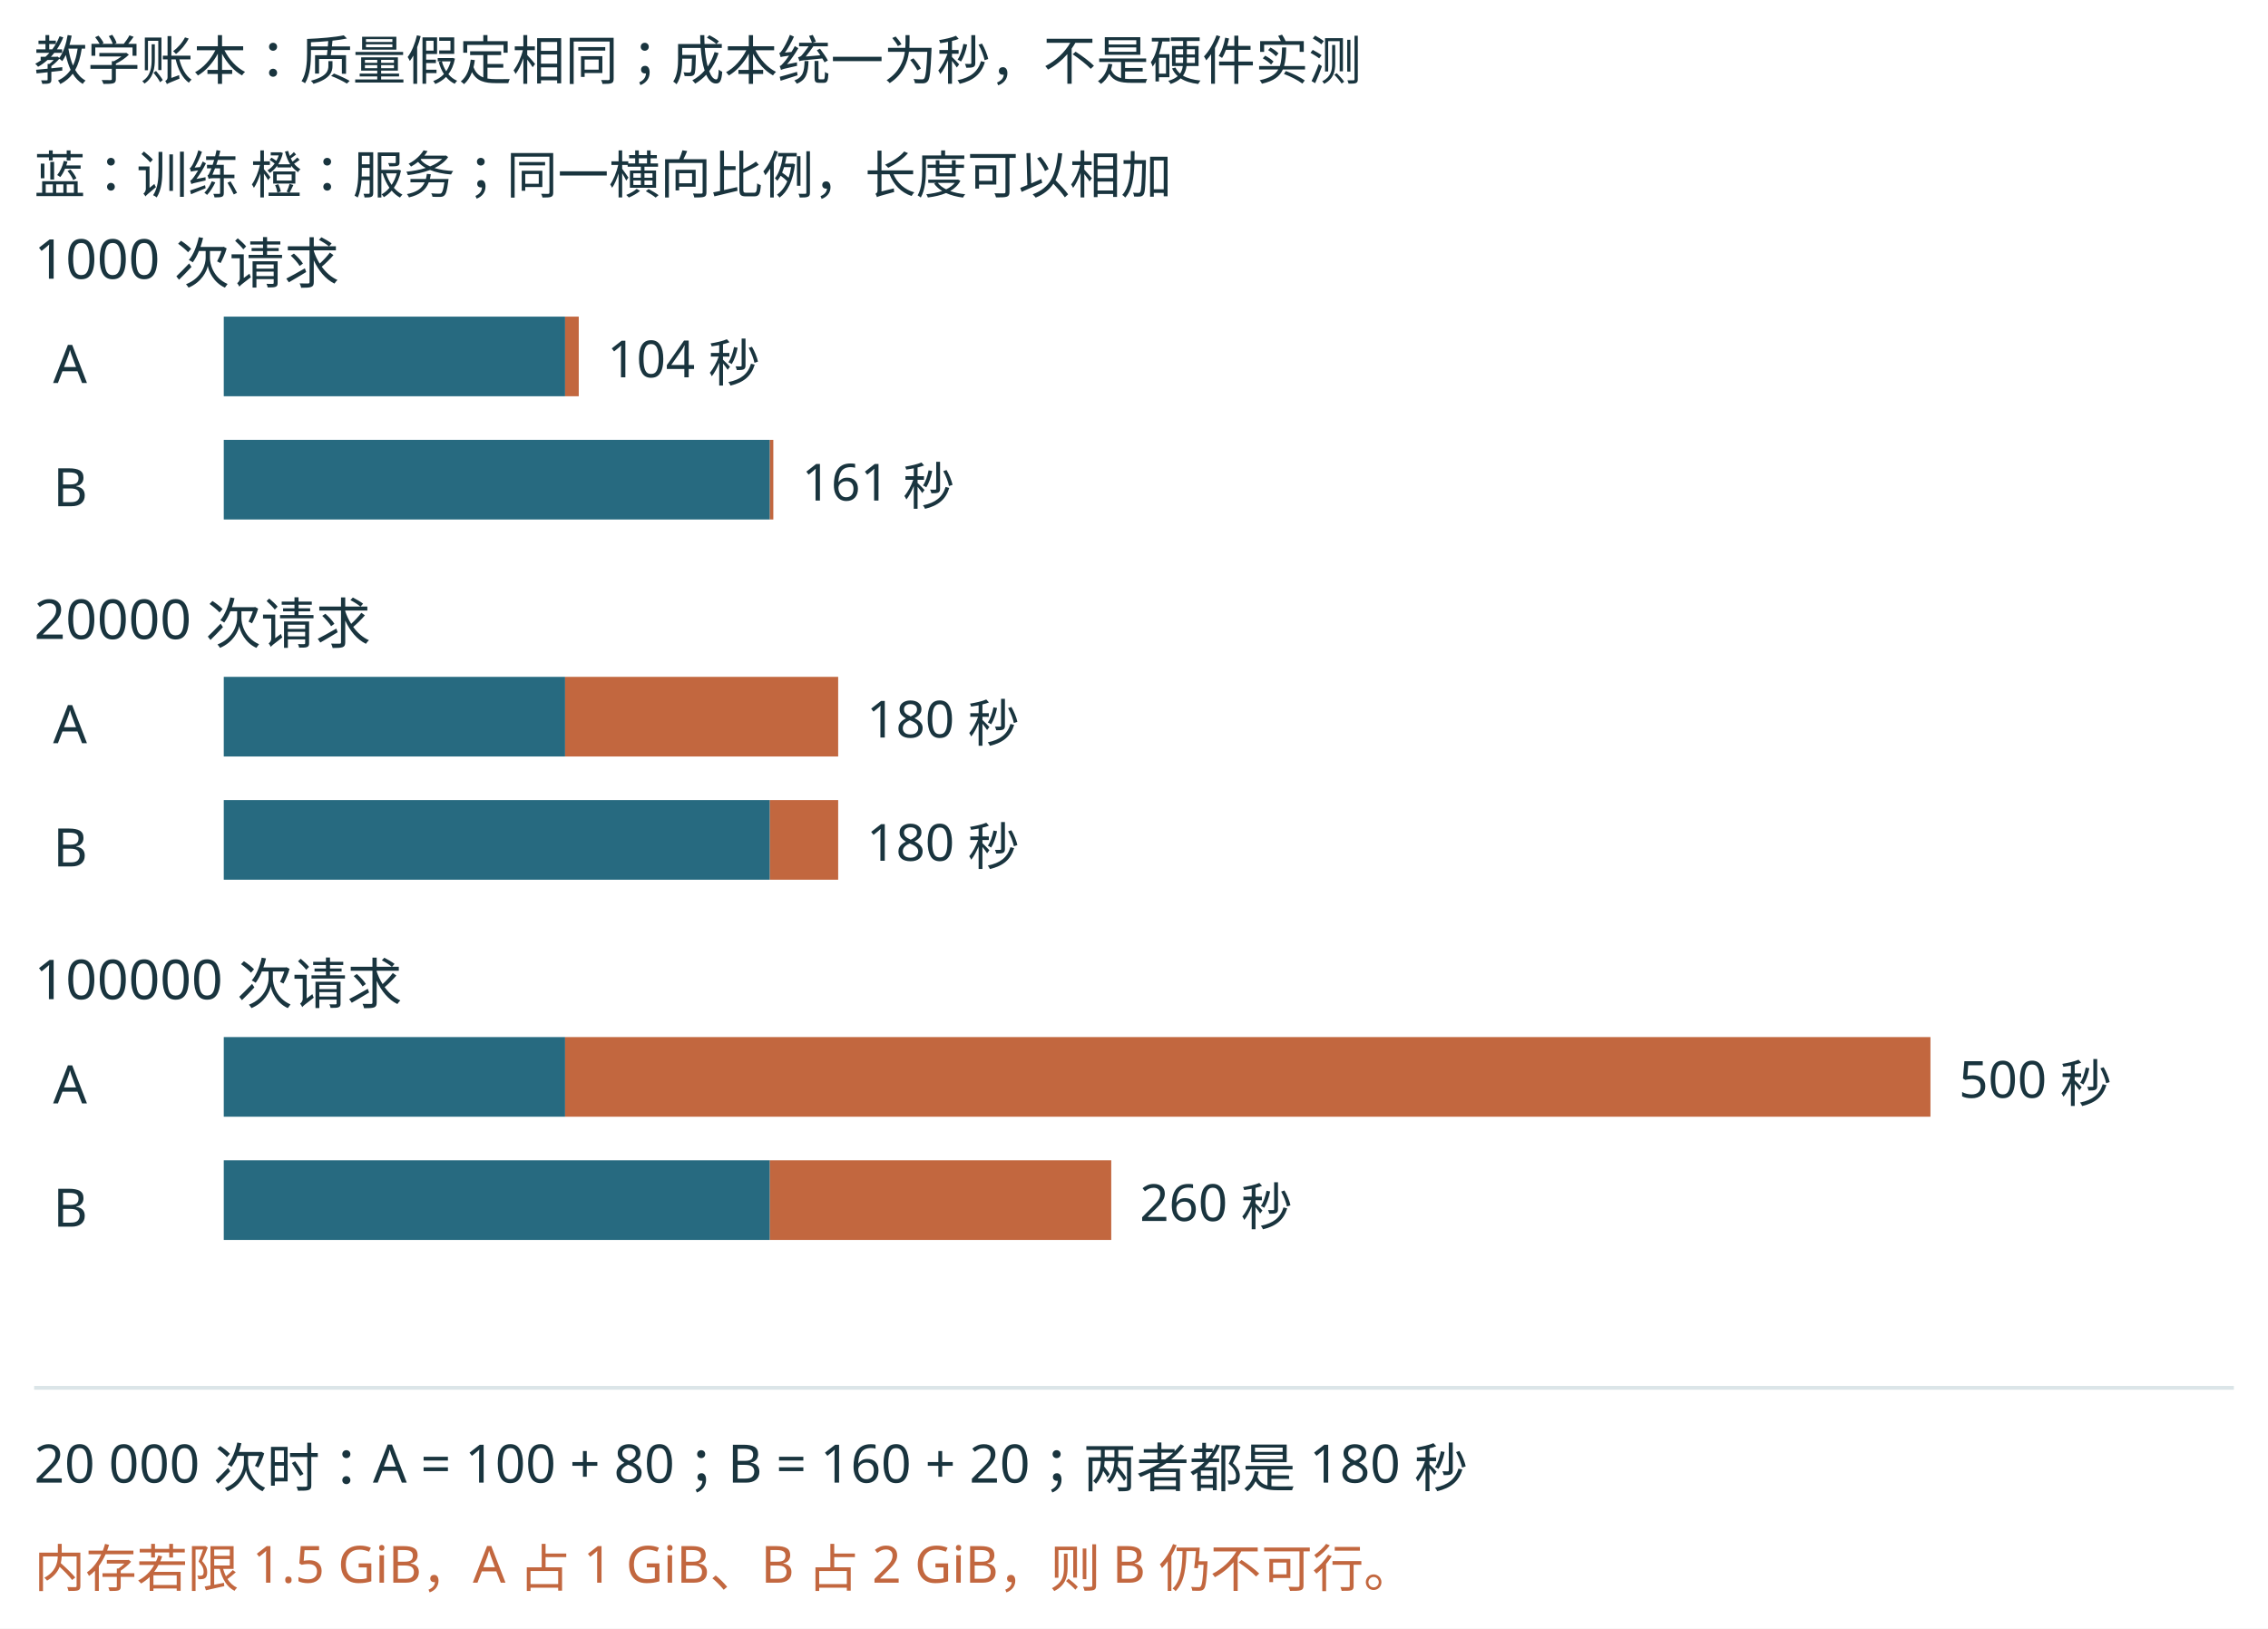
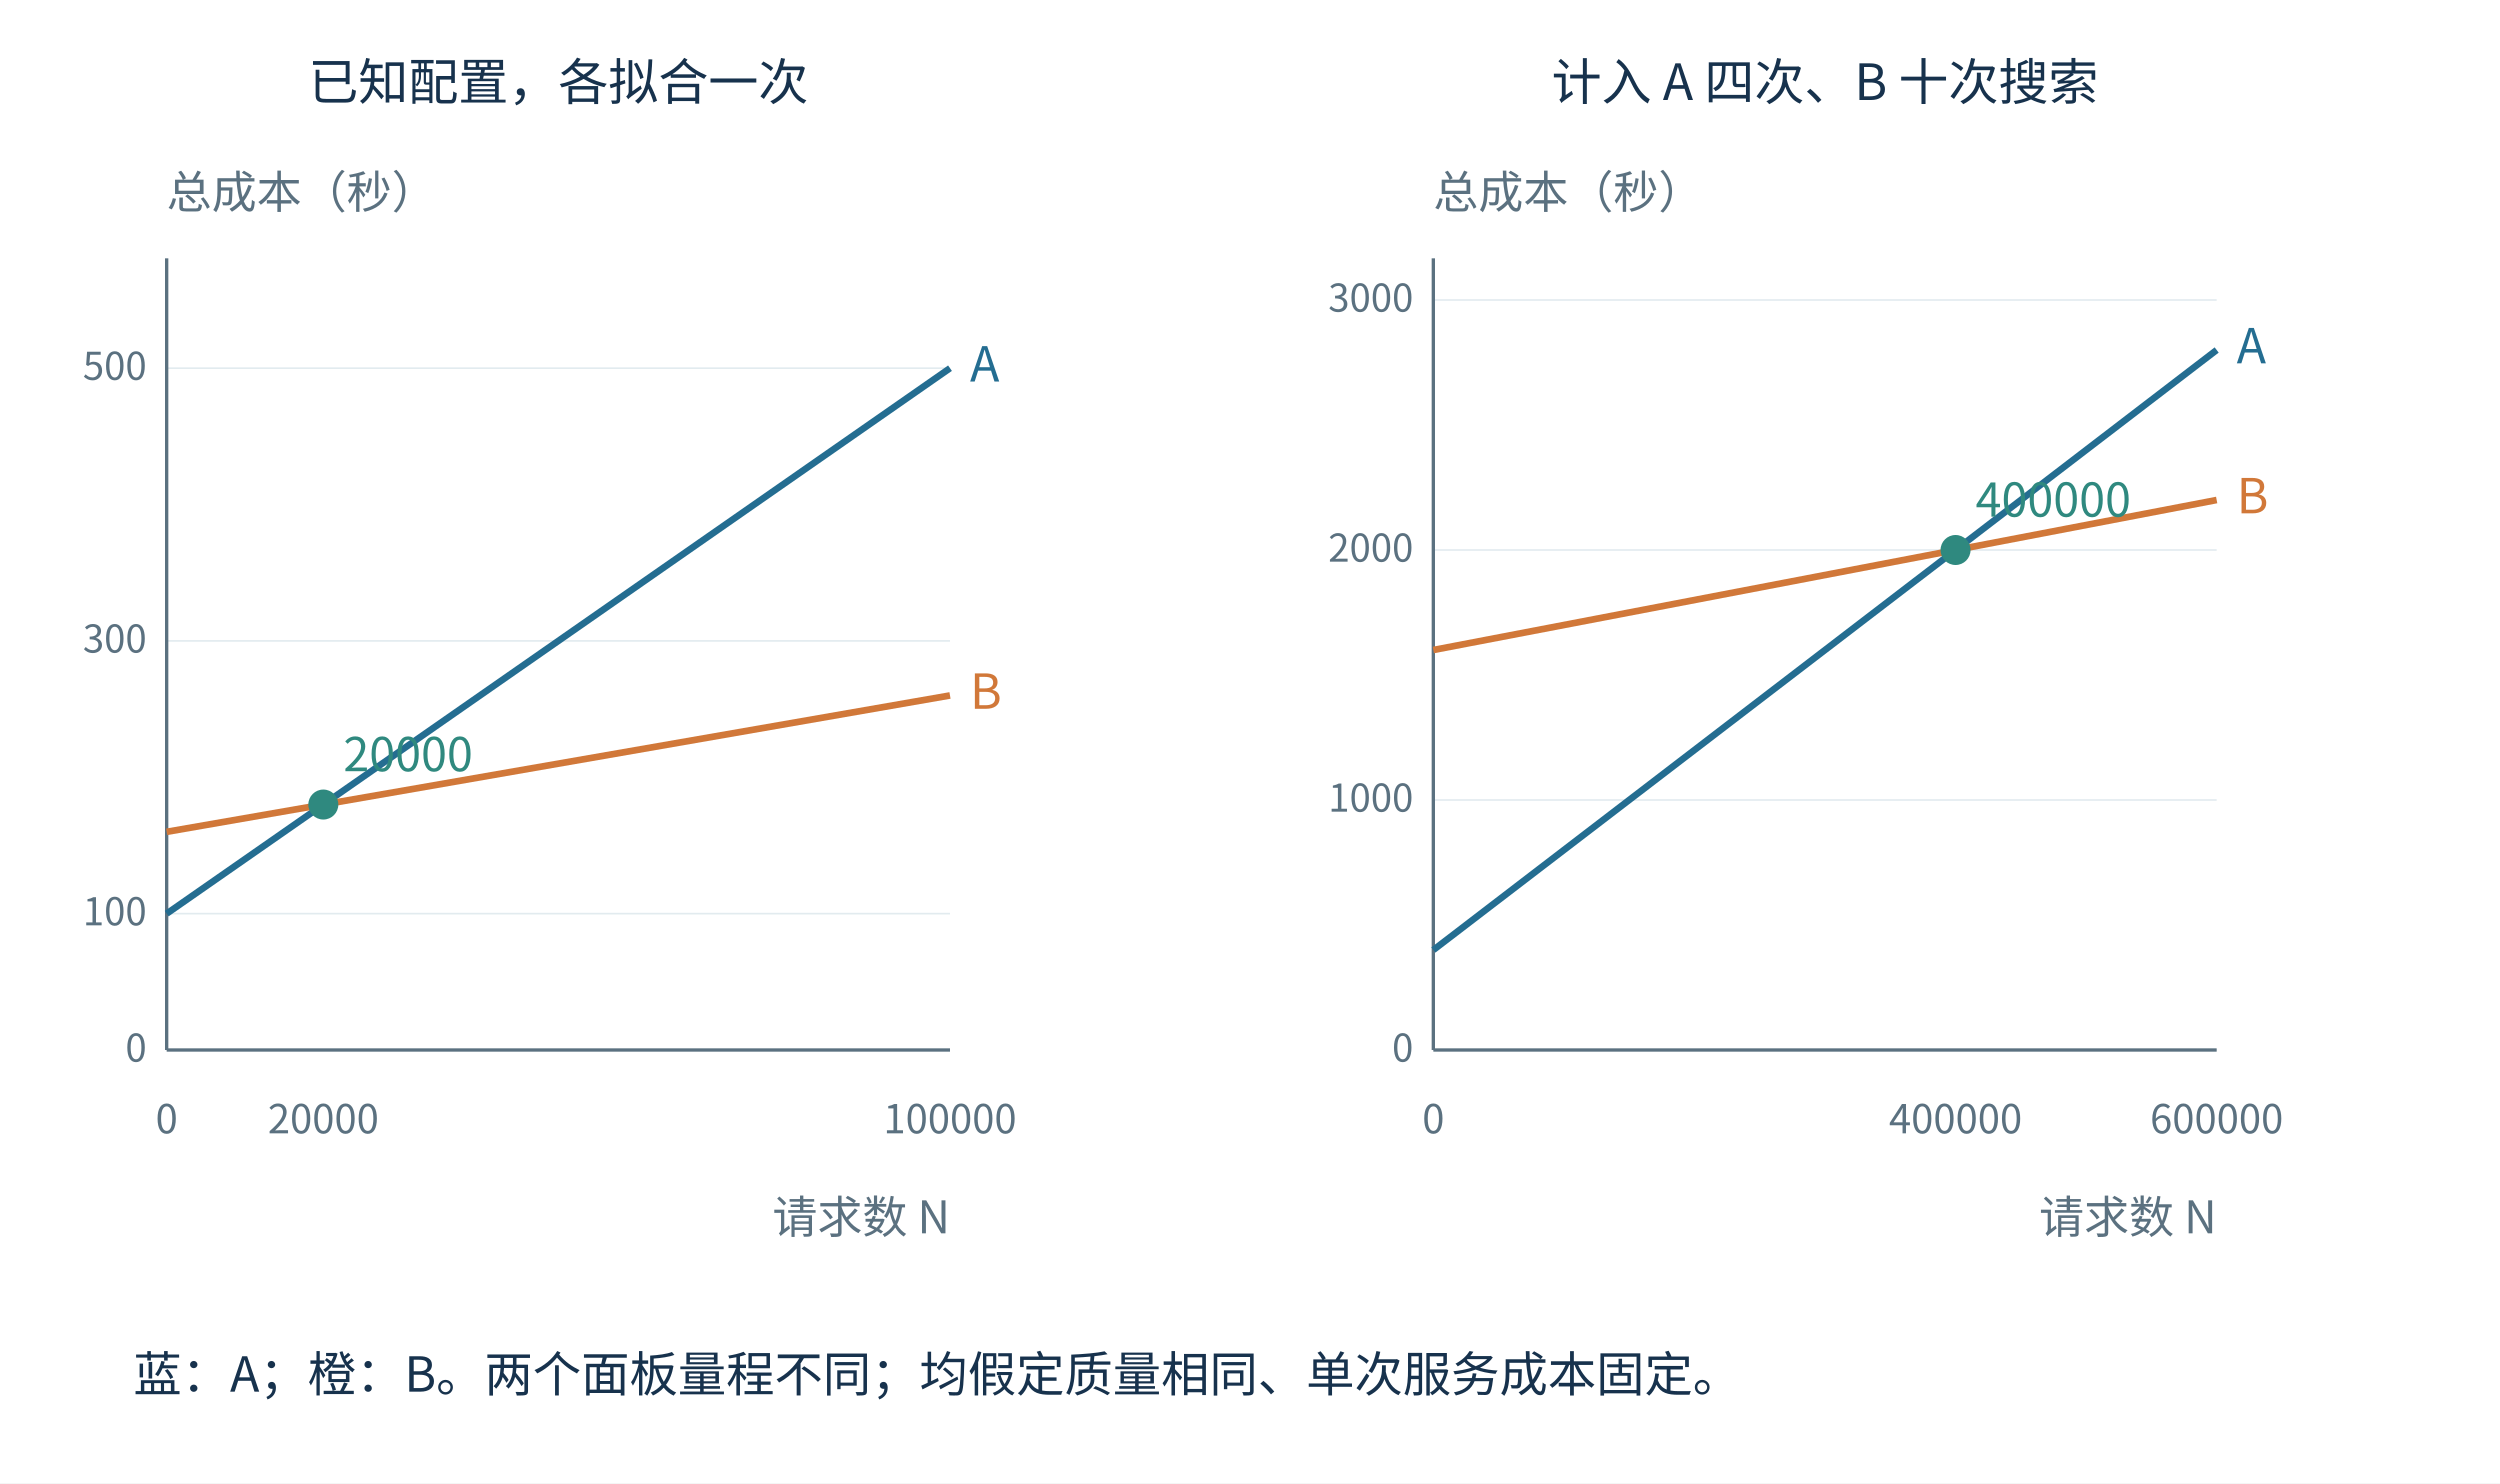
- <svg xmlns="http://www.w3.org/2000/svg" width="1196" height="859" viewBox="42 83 1196 859" role="img">
-   <rect x="42" y="83" width="1196" height="859" fill="#ffffff" />
-   <rect width="1280" height="940" fill="white" />
-   <g font-family="Microsoft YaHei, sans-serif">
-     <text x="60" y="125" font-size="28" fill="#19343e" text-anchor="start">教学账本：质量假定相同；成本统一为秒，不是硬件实测</text>
-     <text x="60" y="185" font-size="27" fill="#19343e" text-anchor="start">蓝：训练          橙：服务；同一横向比例，长度可以相加</text>
-     <text x="60" y="230" font-size="29" fill="#19343e" text-anchor="start">1000 次请求</text>
-     <text x="70" y="285" font-size="28" fill="#19343e" text-anchor="start">A</text>
-     <rect x="160" y="250" width="180.0" height="42" fill="#276a80" />
-     <rect x="340.0" y="250" width="7.2" height="42" fill="#c2673f" />
-     <text x="362.2" y="282" font-size="27" fill="#19343e" text-anchor="start">104 秒</text>
-     <text x="70" y="350" font-size="28" fill="#19343e" text-anchor="start">B</text>
-     <rect x="160" y="315" width="288.0" height="42" fill="#276a80" />
-     <rect x="448.0" y="315" width="1.8" height="42" fill="#c2673f" />
-     <text x="464.8" y="347" font-size="27" fill="#19343e" text-anchor="start">161 秒</text>
-     <text x="60" y="420" font-size="29" fill="#19343e" text-anchor="start">20000 次请求</text>
-     <text x="70" y="475" font-size="28" fill="#19343e" text-anchor="start">A</text>
-     <rect x="160" y="440" width="180.0" height="42" fill="#276a80" />
-     <rect x="340.0" y="440" width="144.0" height="42" fill="#c2673f" />
-     <text x="499.0" y="472" font-size="27" fill="#19343e" text-anchor="start">180 秒</text>
-     <text x="70" y="540" font-size="28" fill="#19343e" text-anchor="start">B</text>
-     <rect x="160" y="505" width="288.0" height="42" fill="#276a80" />
-     <rect x="448.0" y="505" width="36.0" height="42" fill="#c2673f" />
-     <text x="499.0" y="537" font-size="27" fill="#19343e" text-anchor="start">180 秒</text>
-     <text x="60" y="610" font-size="29" fill="#19343e" text-anchor="start">100000 次请求</text>
-     <text x="70" y="665" font-size="28" fill="#19343e" text-anchor="start">A</text>
-     <rect x="160" y="630" width="180.0" height="42" fill="#276a80" />
-     <rect x="340.0" y="630" width="720.0" height="42" fill="#c2673f" />
-     <text x="1075.0" y="662" font-size="27" fill="#19343e" text-anchor="start">500 秒</text>
-     <text x="70" y="730" font-size="28" fill="#19343e" text-anchor="start">B</text>
-     <rect x="160" y="695" width="288.0" height="42" fill="#276a80" />
-     <rect x="448.0" y="695" width="180.0" height="42" fill="#c2673f" />
-     <text x="643.0" y="727" font-size="27" fill="#19343e" text-anchor="start">260 秒</text>
-     <line x1="60" y1="815" x2="1220" y2="815" stroke="#dbe5e8" stroke-width="2" />
-     <text x="60" y="865" font-size="28" fill="#19343e" text-anchor="start">20 000 次时：A = 100 + 80；B = 160 + 20；两者都是 180 秒</text>
-     <text x="60" y="920" font-size="27" fill="#c2673f" text-anchor="start">内存若限 1.5 GiB，A 占 1 GiB、B 占 2 GiB，则 B 仍不可行。</text>
-   </g>
+ <svg xmlns="http://www.w3.org/2000/svg" width="1500" height="890" viewBox="0 0 1500 890" role="img">
+   <rect width="1500" height="890" fill="white" />
+   <style>text{font-family:Microsoft YaHei,Noto Sans CJK SC,sans-serif;fill:#17324d}</style>
+   <text x="335" y="60" font-size="30" text-anchor="middle" font-weight="normal" style="fill:#17324d">已知配置，各拟合一次</text>
+   <text x="100" y="125" font-size="27" text-anchor="start" font-weight="normal" style="fill:#5b7180">总成本（秒）</text>
+   <line x1="100" y1="630.0" x2="570" y2="630.0" stroke="#e2ebef" stroke-width="1" />
+   <text x="88" y="637.0" font-size="23" text-anchor="end" font-weight="normal" style="fill:#5b7180">0</text>
+   <line x1="100" y1="548.182" x2="570" y2="548.182" stroke="#e2ebef" stroke-width="1" />
+   <text x="88" y="555.182" font-size="23" text-anchor="end" font-weight="normal" style="fill:#5b7180">100</text>
+   <line x1="100" y1="384.545" x2="570" y2="384.545" stroke="#e2ebef" stroke-width="1" />
+   <text x="88" y="391.545" font-size="23" text-anchor="end" font-weight="normal" style="fill:#5b7180">300</text>
+   <line x1="100" y1="220.909" x2="570" y2="220.909" stroke="#e2ebef" stroke-width="1" />
+   <text x="88" y="227.909" font-size="23" text-anchor="end" font-weight="normal" style="fill:#5b7180">500</text>
+   <line x1="100" y1="630" x2="570" y2="630" stroke="#5b7180" stroke-width="2" />
+   <line x1="100" y1="155" x2="100" y2="630" stroke="#5b7180" stroke-width="2" />
+   <line x1="100.0" y1="548.182" x2="570.0" y2="220.909" stroke="#246d91" stroke-width="4" />
+   <text x="582.0" y="228.909" font-size="29" text-anchor="start" font-weight="normal" style="fill:#246d91">A</text>
+   <line x1="100.0" y1="499.091" x2="570.0" y2="417.273" stroke="#d17839" stroke-width="4" />
+   <text x="582.0" y="425.273" font-size="29" text-anchor="start" font-weight="normal" style="fill:#d17839">B</text>
+   <circle cx="194.0" cy="482.727" r="9" fill="#2f897f" stroke="none" stroke-width="1" />
+   <text x="206.0" y="462.727" font-size="28" text-anchor="start" font-weight="normal" style="fill:#2f897f">20000</text>
+   <text x="100.0" y="680" font-size="24" text-anchor="middle" font-weight="normal" style="fill:#5b7180">0</text>
+   <text x="194.0" y="680" font-size="24" text-anchor="middle" font-weight="normal" style="fill:#5b7180">20000</text>
+   <text x="570.0" y="680" font-size="24" text-anchor="middle" font-weight="normal" style="fill:#5b7180">100000</text>
+   <text x="570" y="740" font-size="27" text-anchor="end" font-weight="normal" style="fill:#5b7180">请求数 N</text>
+   <text x="1095" y="60" font-size="30" text-anchor="middle" font-weight="normal" style="fill:#17324d">计入 A 四次、B 十次搜索</text>
+   <text x="860" y="125" font-size="27" text-anchor="start" font-weight="normal" style="fill:#5b7180">总成本（秒）</text>
+   <line x1="860" y1="630.0" x2="1330" y2="630.0" stroke="#e2ebef" stroke-width="1" />
+   <text x="848" y="637.0" font-size="23" text-anchor="end" font-weight="normal" style="fill:#5b7180">0</text>
+   <line x1="860" y1="480.0" x2="1330" y2="480.0" stroke="#e2ebef" stroke-width="1" />
+   <text x="848" y="487.0" font-size="23" text-anchor="end" font-weight="normal" style="fill:#5b7180">1000</text>
+   <line x1="860" y1="330.0" x2="1330" y2="330.0" stroke="#e2ebef" stroke-width="1" />
+   <text x="848" y="337.0" font-size="23" text-anchor="end" font-weight="normal" style="fill:#5b7180">2000</text>
+   <line x1="860" y1="180.0" x2="1330" y2="180.0" stroke="#e2ebef" stroke-width="1" />
+   <text x="848" y="187.0" font-size="23" text-anchor="end" font-weight="normal" style="fill:#5b7180">3000</text>
+   <line x1="860" y1="630" x2="1330" y2="630" stroke="#5b7180" stroke-width="2" />
+   <line x1="860" y1="155" x2="860" y2="630" stroke="#5b7180" stroke-width="2" />
+   <line x1="860.0" y1="570.0" x2="1330.0" y2="210.0" stroke="#246d91" stroke-width="4" />
+   <text x="1342.0" y="218.0" font-size="29" text-anchor="start" font-weight="normal" style="fill:#246d91">A</text>
+   <line x1="860.0" y1="390.0" x2="1330.0" y2="300.0" stroke="#d17839" stroke-width="4" />
+   <text x="1342.0" y="308.0" font-size="29" text-anchor="start" font-weight="normal" style="fill:#d17839">B</text>
+   <circle cx="1173.333" cy="330.0" r="9" fill="#2f897f" stroke="none" stroke-width="1" />
+   <text x="1185.333" y="310.0" font-size="28" text-anchor="start" font-weight="normal" style="fill:#2f897f">400000</text>
+   <text x="860.0" y="680" font-size="24" text-anchor="middle" font-weight="normal" style="fill:#5b7180">0</text>
+   <text x="1173.333" y="680" font-size="24" text-anchor="middle" font-weight="normal" style="fill:#5b7180">400000</text>
+   <text x="1330.0" y="680" font-size="24" text-anchor="middle" font-weight="normal" style="fill:#5b7180">600000</text>
+   <text x="1330" y="740" font-size="27" text-anchor="end" font-weight="normal" style="fill:#5b7180">请求数 N</text>
+   <text x="80" y="835" font-size="29" text-anchor="start" font-weight="normal" style="fill:#17324d">蓝：A；橙：B。两个面板量程不同；均假定质量相同、单次服务成本固定。</text>
</svg>
